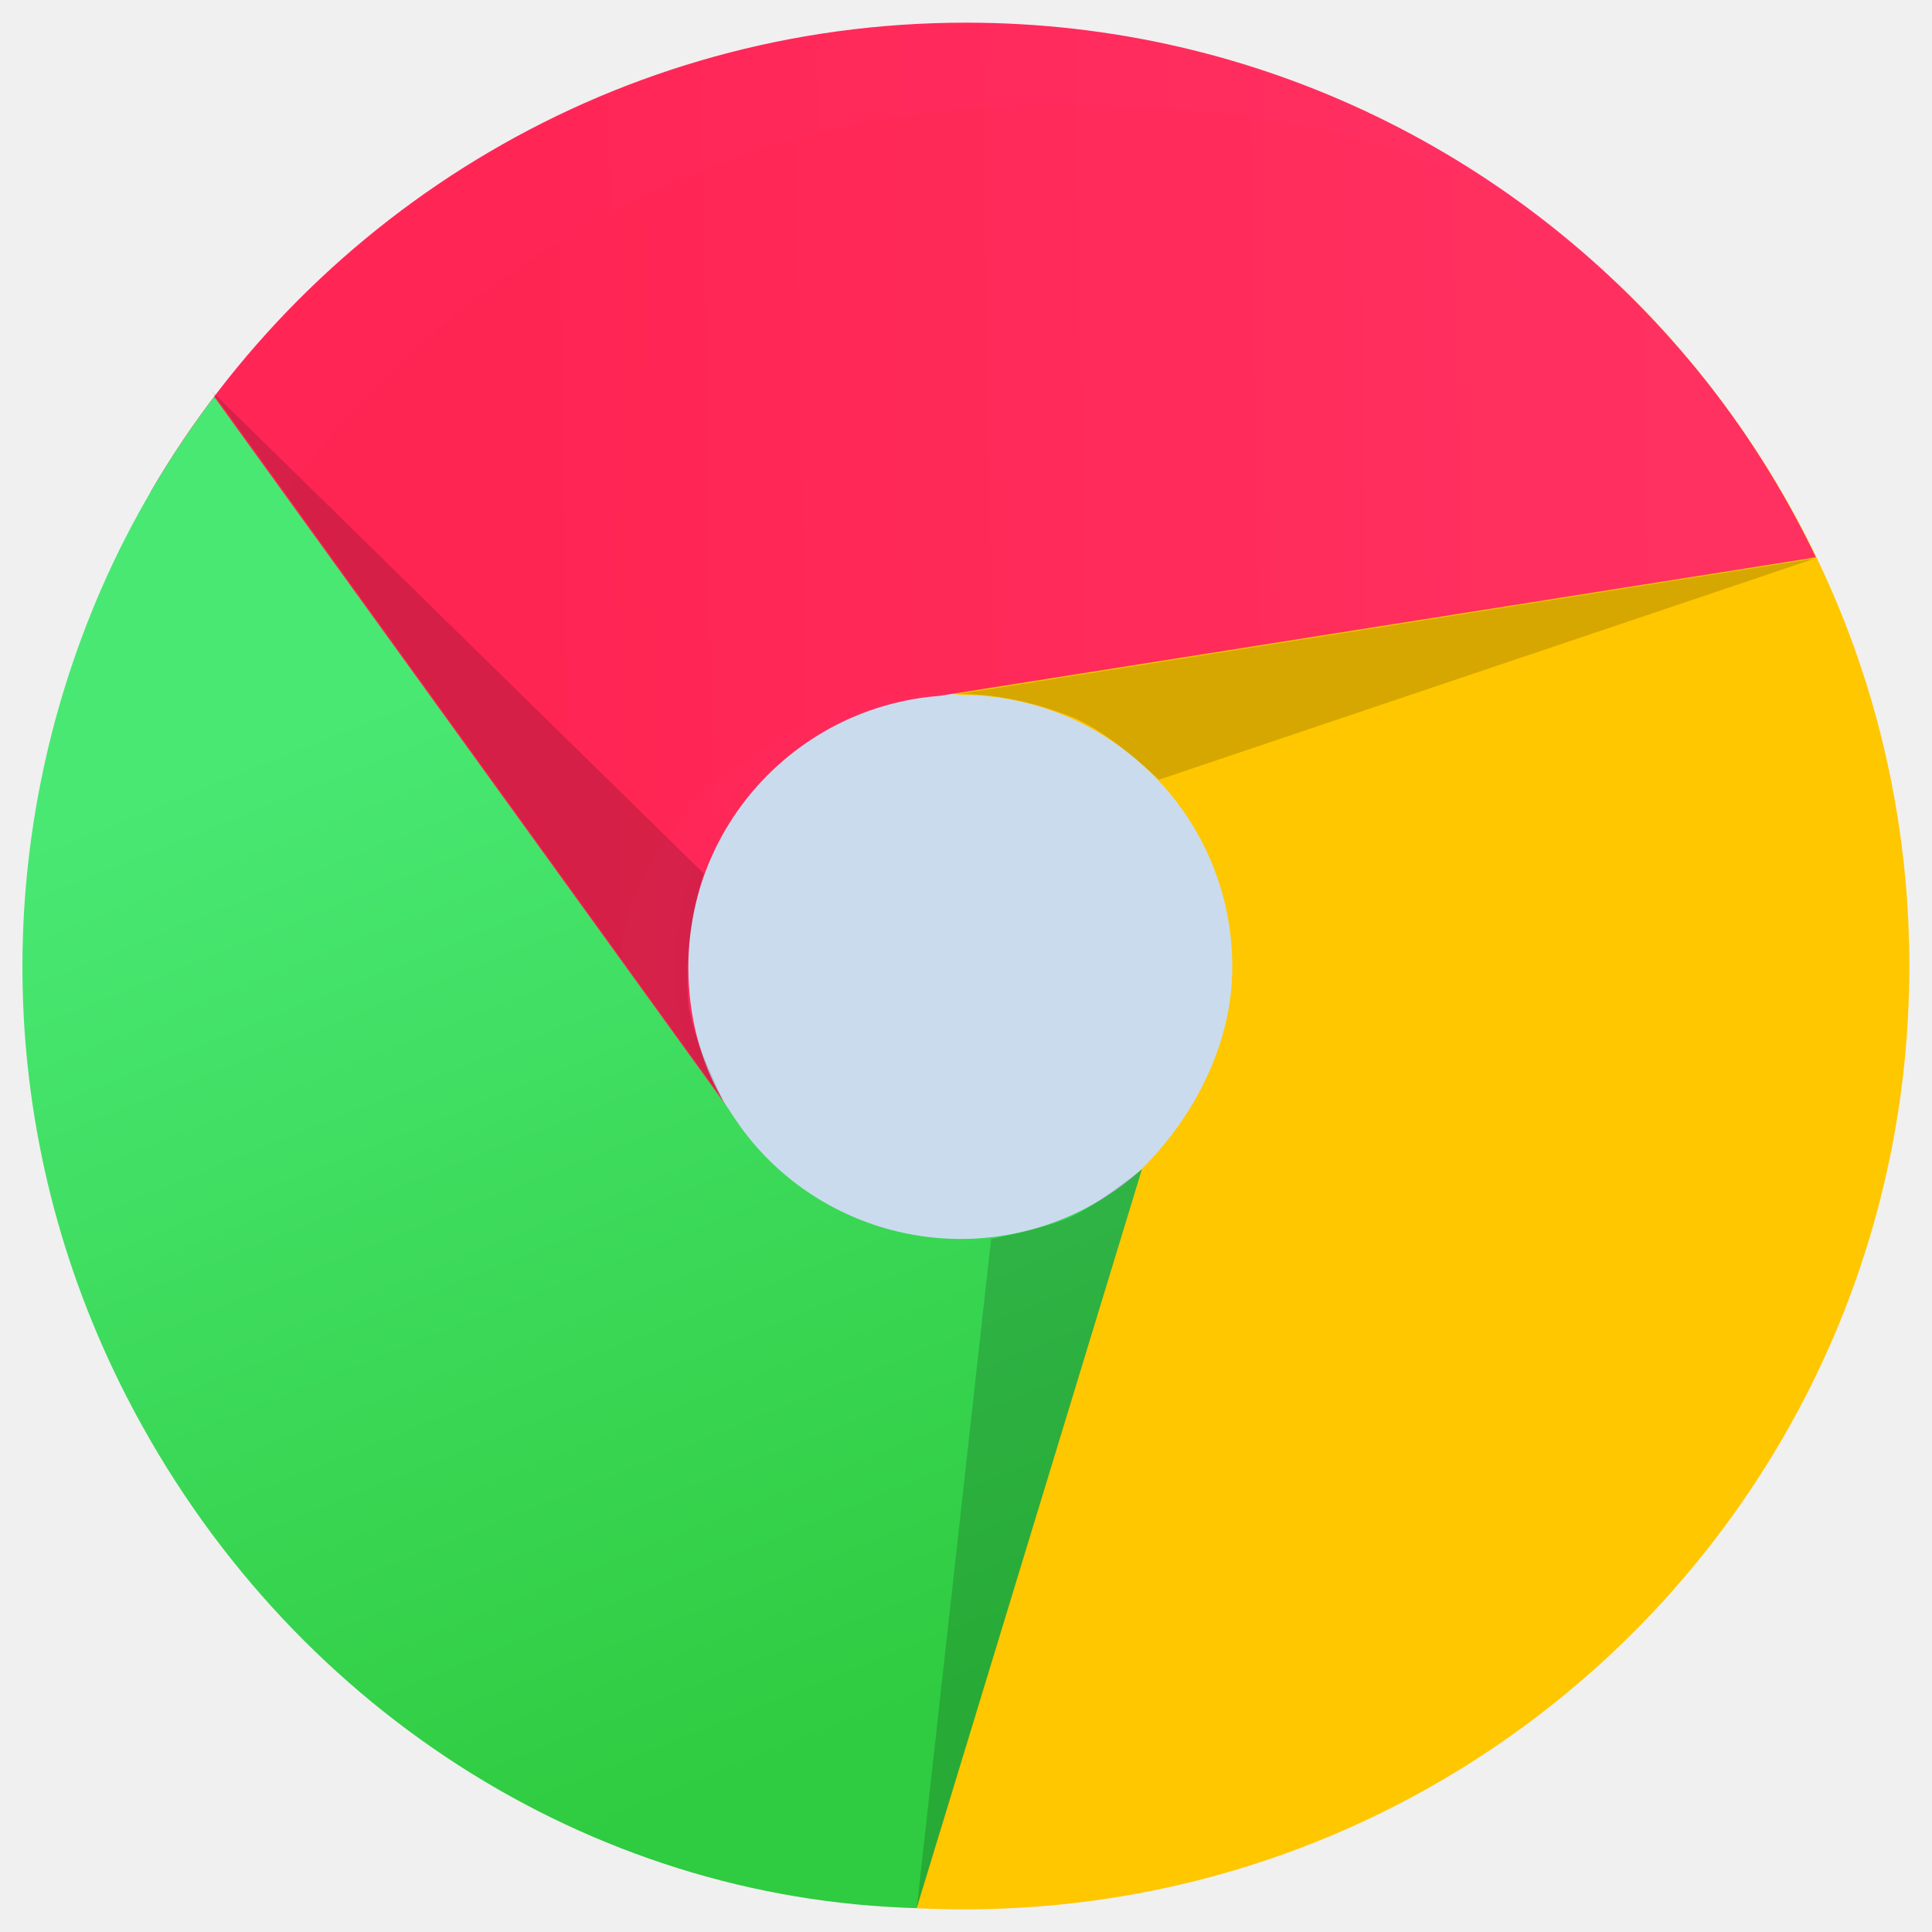
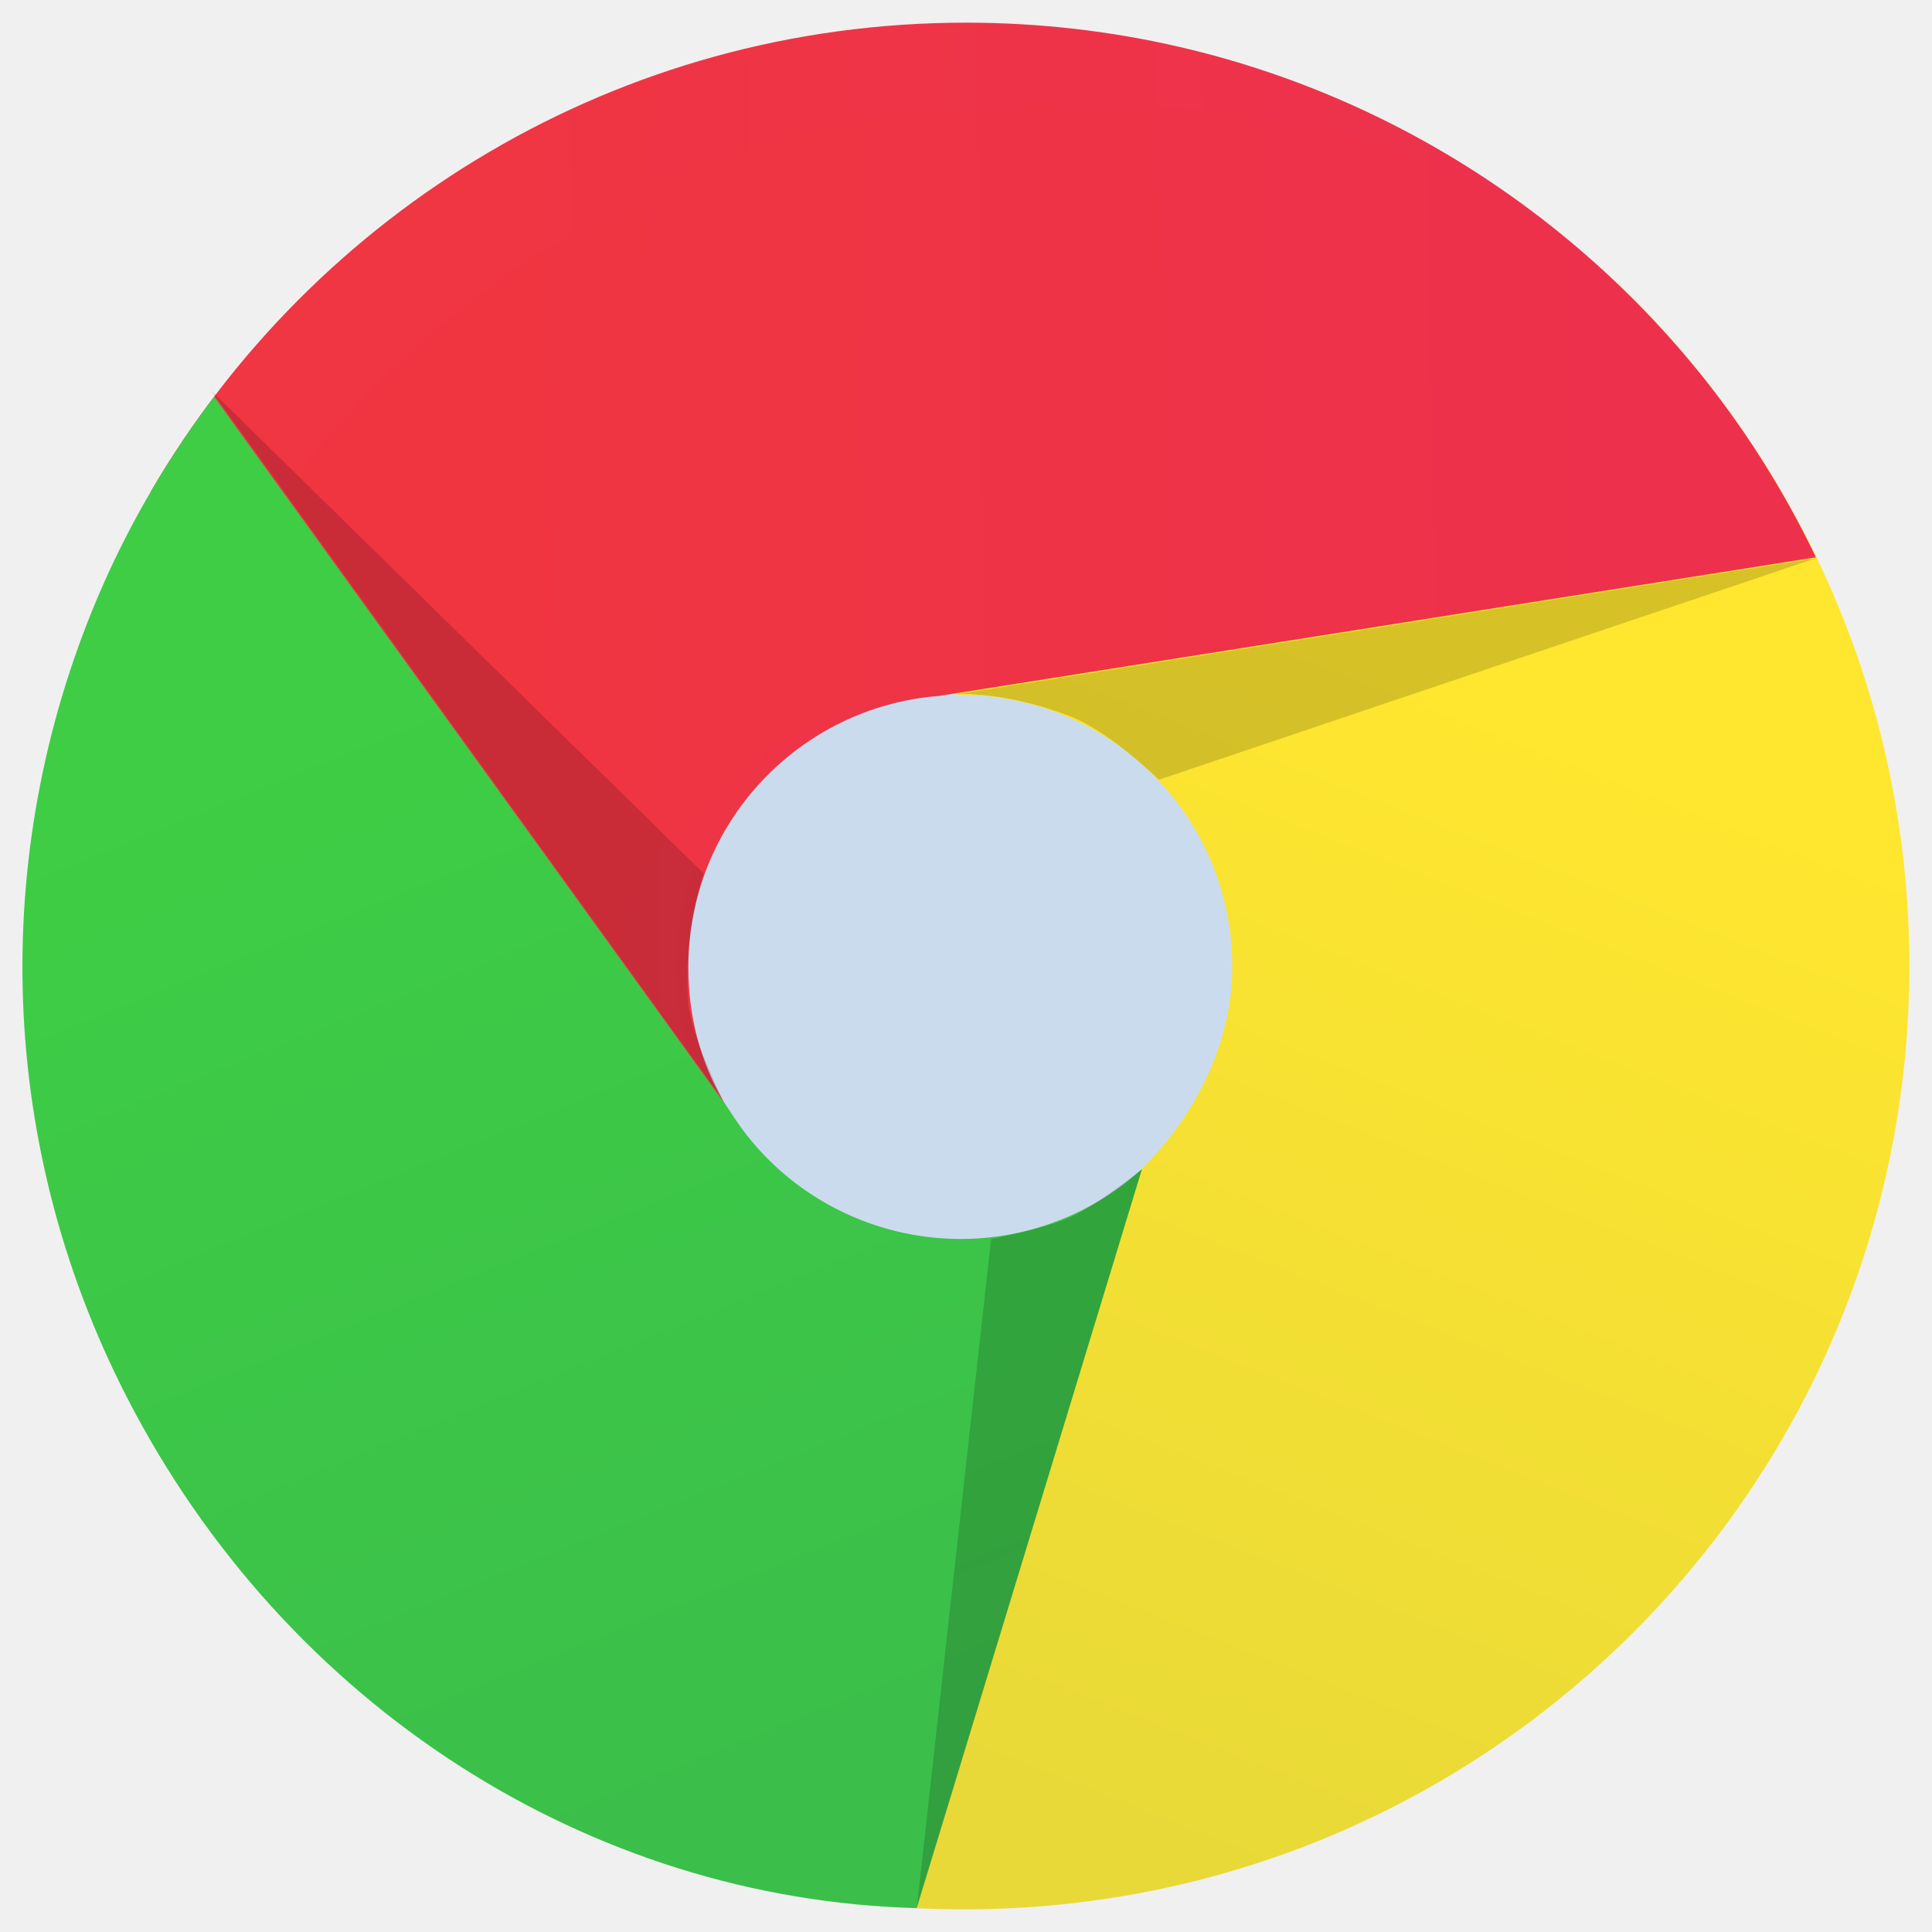
<svg xmlns="http://www.w3.org/2000/svg" xmlns:xlink="http://www.w3.org/1999/xlink" height="48" viewBox="0 0 48 48" width="48" id="svg2" version="1.1" enable-background="new">
  <defs id="defs22">
    <linearGradient gradientTransform="matrix(1.995584,0,0,1.995584,112.106,112.106)" xlink:href="#linearGradient4310" id="linearGradient4316" x1="8" y1="18.105" x2="18.462" y2="44" gradientUnits="userSpaceOnUse" />
    <linearGradient id="linearGradient4310">
-       <stop style="stop-color:#49e873;stop-opacity:1" offset="0" id="stop4312" />
-       <stop style="stop-color:#2fcb40;stop-opacity:1" offset="1" id="stop4314" />
+       <stop style="stop-color:#3ecd45;stop-opacity:1;" offset="0" id="stop4312" />
+       <stop style="stop-color:#3bbf4a;stop-opacity:1;" offset="1" id="stop4314" />
    </linearGradient>
    <linearGradient gradientTransform="matrix(1.995584,0,0,1.995584,112.106,112.106)" xlink:href="#linearGradient4326" id="linearGradient4332" x1="40.653" y1="13.068" x2="13.503" y2="13.503" gradientUnits="userSpaceOnUse" />
    <linearGradient id="linearGradient4326">
-       <stop style="stop-color:#ff2f61;stop-opacity:0.99" offset="0" id="stop4328" />
-       <stop style="stop-color:#ff2354;stop-opacity:0.99" offset="1" id="stop4330" />
+       <stop style="stop-color:#ec2e4c;stop-opacity:0.99;" offset="0" id="stop4328" />
+       <stop style="stop-color:#ef3341;stop-opacity:0.99;" offset="1" id="stop4330" />
    </linearGradient>
    <linearGradient gradientTransform="matrix(1.995584,0,0,1.995584,112.106,112.106)" xlink:href="#linearGradient4318" id="linearGradient4324" x1="26.859" y1="45.197" x2="37.561" y2="17.939" gradientUnits="userSpaceOnUse" />
    <linearGradient id="linearGradient4318">
-       <stop style="stop-color:#ffc700;stop-opacity:1" offset="0" id="stop4320" />
-       <stop style="stop-color:#ffc700;stop-opacity:1" offset="1" id="stop4322" />
+       <stop style="stop-color:#e8d938;stop-opacity:1;" offset="0" id="stop4320" />
+       <stop style="stop-color:#ffe62f;stop-opacity:1;" offset="1" id="stop4322" />
    </linearGradient>
    <filter style="color-interpolation-filters:sRGB" id="filter4210" x="-0.012" width="1.024" y="-0.012" height="1.024" />
    <filter style="color-interpolation-filters:sRGB" id="filter4210-3" x="-0.012" width="1.024" y="-0.012" height="1.024" />
    <linearGradient gradientTransform="matrix(2.632473,0,0,2.632473,208.8207,208.8207)" xlink:href="#linearGradient4318" id="linearGradient4324-6" x1="26.859" y1="45.197" x2="37.561" y2="17.939" gradientUnits="userSpaceOnUse" />
    <linearGradient gradientTransform="matrix(2.632473,0,0,2.632473,208.8207,208.8207)" xlink:href="#linearGradient4326" id="linearGradient4332-3" x1="40.653" y1="13.068" x2="13.503" y2="13.503" gradientUnits="userSpaceOnUse" />
    <linearGradient gradientTransform="matrix(2.632473,0,0,2.632473,208.8207,208.8207)" xlink:href="#linearGradient4310" id="linearGradient4316-2" x1="8" y1="18.105" x2="18.462" y2="44" gradientUnits="userSpaceOnUse" />
    <filter style="color-interpolation-filters:sRGB" id="filter4210-2" x="-0.012" width="1.024" y="-0.012" height="1.024" />
    <linearGradient gradientTransform="matrix(1.316236,0,0,1.316236,48.41034,48.41034)" xlink:href="#linearGradient4318" id="linearGradient4324-61" x1="26.859" y1="45.197" x2="37.561" y2="17.939" gradientUnits="userSpaceOnUse" />
    <linearGradient gradientTransform="matrix(1.316236,0,0,1.316236,48.41034,48.41034)" xlink:href="#linearGradient4326" id="linearGradient4332-9" x1="40.653" y1="13.068" x2="13.503" y2="13.503" gradientUnits="userSpaceOnUse" />
    <linearGradient gradientTransform="matrix(1.316236,0,0,1.316236,48.41034,48.41034)" xlink:href="#linearGradient4310" id="linearGradient4316-23" x1="8" y1="18.105" x2="18.462" y2="44" gradientUnits="userSpaceOnUse" />
    <filter style="color-interpolation-filters:sRGB" id="filter4210-29" x="-0.012" width="1.024" y="-0.012" height="1.024" />
    <linearGradient gradientTransform="matrix(1.019022,0,0,1.019022,-0.4565102,-0.4565072)" xlink:href="#linearGradient4318" id="linearGradient4324-3" x1="26.859" y1="45.197" x2="37.561" y2="17.939" gradientUnits="userSpaceOnUse" />
    <linearGradient gradientTransform="matrix(1.019022,0,0,1.019022,-0.4565102,-0.4565072)" xlink:href="#linearGradient4326" id="linearGradient4332-4" x1="40.653" y1="13.068" x2="13.503" y2="13.503" gradientUnits="userSpaceOnUse" />
    <linearGradient gradientTransform="matrix(1.019022,0,0,1.019022,-0.4565102,-0.4565072)" xlink:href="#linearGradient4310" id="linearGradient4316-4" x1="8" y1="18.105" x2="18.462" y2="44" gradientUnits="userSpaceOnUse" />
    <filter style="color-interpolation-filters:sRGB" id="filter4210-6" x="-0.012" width="1.024" y="-0.012" height="1.024" />
    <linearGradient gradientTransform="matrix(0.6793478,0,0,0.6793478,-32.30434,-32.30434)" xlink:href="#linearGradient4318" id="linearGradient4324-1" x1="26.859" y1="45.197" x2="37.561" y2="17.939" gradientUnits="userSpaceOnUse" />
    <linearGradient gradientTransform="matrix(0.6793478,0,0,0.6793478,-32.30434,-32.30434)" xlink:href="#linearGradient4326" id="linearGradient4332-47" x1="40.653" y1="13.068" x2="13.503" y2="13.503" gradientUnits="userSpaceOnUse" />
    <linearGradient gradientTransform="matrix(0.6793478,0,0,0.6793478,-32.30434,-32.30434)" xlink:href="#linearGradient4310" id="linearGradient4316-6" x1="8" y1="18.105" x2="18.462" y2="44" gradientUnits="userSpaceOnUse" />
  </defs>
  <g id="layer1" style="display:inline">
    <g id="layer5" style="display:none">
      <rect y="-72" x="-72" height="16" width="16" id="frame_16" style="color:#000000;clip-rule:nonzero;display:block;overflow:visible;visibility:visible;opacity:1;isolation:auto;mix-blend-mode:normal;color-interpolation:sRGB;color-interpolation-filters:linearRGB;solid-color:#000000;solid-opacity:1;vector-effect:none;fill:#000000;fill-opacity:1;fill-rule:nonzero;stroke:#ff24f7;stroke-width:0;stroke-linecap:square;stroke-linejoin:miter;stroke-miterlimit:4;stroke-dasharray:none;stroke-dashoffset:0;stroke-opacity:0.995;marker:none;marker-start:none;marker-mid:none;marker-end:none;paint-order:normal;color-rendering:auto;image-rendering:auto;shape-rendering:auto;text-rendering:auto;enable-background:accumulate" />
      <text id="txt_16" y="-61.088" x="-69.279" style="font-size:8px;line-height:1000%;font-family:sans-serif;letter-spacing:0px;word-spacing:0px;display:inline;opacity:1;fill:#ffffff;fill-opacity:1;stroke:none;stroke-width:0.072px;stroke-linecap:butt;stroke-linejoin:miter;stroke-opacity:1" xml:space="preserve">
        <tspan style="font-size:8px;fill:#ffffff;fill-opacity:1;stroke:none;stroke-width:0.072px" y="-61.088" x="-69.279" id="tspan4768-6">16</tspan>
      </text>
    </g>
    <g id="layer6" style="display:inline">
      <path style="display:inline;fill:#ffc700;fill-opacity:1;fill-rule:evenodd;stroke:none;stroke-width:0.348" d="m -56.791,-67.463 -7.313,1.172 c 0.025,0.005 0.055,0.002 0.078,0.008 1.265,0 2.291,1.026 2.291,2.291 0,0.659 -0.3,1.267 -0.762,1.703 l -1.92,6.268 c 0.139,0.007 0.274,0.021 0.416,0.021 4.418,0 8,-3.582 8,-8 0,-1.242 -0.286,-2.414 -0.791,-3.463 z m -9.107,11.215 c 0.128,0.033 0.254,0.069 0.385,0.096 -0.13,-0.025 -0.256,-0.064 -0.385,-0.096 z m 0.643,0.137 c 0.228,0.038 0.46,0.067 0.697,0.084 -0.234,-0.017 -0.466,-0.047 -0.697,-0.084 z" id="Oval-1-8-3-7-2-7" />
      <path style="display:inline;fill:#ff2957;fill-opacity:1;fill-rule:evenodd;stroke:none;stroke-width:0.348" d="m -64,-72 c -2.604,0 -4.913,1.248 -6.373,3.176 l 4.398,6.033 c 0.013,0.021 0.031,0.038 0.045,0.059 -0.362,-0.532 -0.387,-1.068 -0.387,-1.26 0,-1.205 0.93,-2.192 2.111,-2.283 l 7.443,-1.191 c -0.276,-0.573 -0.615,-1.14 -1.014,-1.627 -1.467,-1.792 -3.728,-2.906 -6.225,-2.906 z m -6.904,3.967 c -0.002,0.004 -0.005,0.008 -0.008,0.012 l 0.002,0.002 c 0.003,-0.004 0.003,-0.009 0.006,-0.014 z" id="path4294-36-0-4-6-2" />
      <path style="color:#000000;clip-rule:nonzero;display:inline;overflow:visible;visibility:visible;opacity:1;isolation:auto;mix-blend-mode:normal;color-interpolation:sRGB;color-interpolation-filters:linearRGB;solid-color:#000000;solid-opacity:1;fill:#39d654;fill-opacity:1;fill-rule:evenodd;stroke:none;stroke-width:0.348;stroke-linecap:butt;stroke-linejoin:miter;stroke-miterlimit:4;stroke-dasharray:none;stroke-dashoffset:0;stroke-opacity:1;color-rendering:auto;image-rendering:auto;shape-rendering:auto;text-rendering:auto;enable-background:accumulate" d="m -70.375,-68.828 c -0.193,0.255 -0.369,0.521 -0.529,0.795 -0.003,0.004 -0.003,0.009 -0.006,0.014 -0.156,0.267 -0.299,0.541 -0.422,0.824 -0.924,2.124 -0.924,4.63 0.217,6.852 1.348,2.626 3.948,4.185 6.697,4.332 l 1.922,-6.277 c -0.144,0.129 -0.305,0.244 -0.484,0.336 -1.049,0.539 -2.314,0.182 -2.949,-0.779 -0.014,-0.021 -0.032,-0.037 -0.045,-0.059 l -4.398,-6.033 z" id="path4308-1-6-3-4-7" />
    </g>
  </g>
  <g id="layer2" style="display:inline">
    <g id="layer7" style="display:none">
      <rect style="color:#000000;clip-rule:nonzero;display:block;overflow:visible;visibility:visible;opacity:1;isolation:auto;mix-blend-mode:normal;color-interpolation:sRGB;color-interpolation-filters:linearRGB;solid-color:#000000;solid-opacity:1;vector-effect:none;fill:#000000;fill-opacity:0.995;fill-rule:nonzero;stroke:#ff24f7;stroke-width:0;stroke-linecap:square;stroke-linejoin:miter;stroke-miterlimit:4;stroke-dasharray:none;stroke-dashoffset:0;stroke-opacity:0.995;marker:none;marker-start:none;marker-mid:none;marker-end:none;paint-order:normal;color-rendering:auto;image-rendering:auto;shape-rendering:auto;text-rendering:auto;enable-background:accumulate" id="frame_24" width="24" height="24" x="-56" y="-56" />
      <text id="txt_24" y="-40.042" x="-50.88" style="font-size:10.667px;line-height:1000%;font-family:sans-serif;letter-spacing:0px;word-spacing:0px;display:inline;opacity:1;fill:#ffffff;fill-opacity:1;stroke:none;stroke-width:0.112px;stroke-linecap:butt;stroke-linejoin:miter;stroke-opacity:1" xml:space="preserve">
        <tspan id="tspan4835-2-5" style="font-size:10.667px;fill:#ffffff;fill-opacity:1;stroke:none;stroke-width:0.112px" y="-40.042" x="-50.88">24</tspan>
      </text>
    </g>
    <g id="layer8" style="display:inline">
      <path style="display:inline;fill:#ffc700;fill-opacity:1;fill-rule:evenodd;stroke:none;stroke-width:0.522" d="m -42.974,-54.965 c -6.638,0 -12.019,5.374 -12.019,12.003 0,5.989 4.371,10.971 10.974,10.959 C -37.381,-32.014 -32,-37.376 -32,-44.006 c 0,-2.883 -1.018,-5.528 -2.714,-7.598 -2.204,-2.689 -4.509,-3.362 -8.26,-3.362 z m -1.117,7.51 c 1.914,0 3.465,1.549 3.465,3.461 0,1.911 -1.849,3.731 -3.763,3.731 -1.914,0 -4.034,-1.82 -4.034,-3.731 0,-1.911 2.499,-3.704 4.331,-3.461 z" id="Oval-1-5-9" />
      <path style="display:inline;fill:#ff2957;fill-opacity:1;fill-rule:evenodd;stroke:none;stroke-width:0.522" d="m -43.978,-56 c -4.434,0 -8.305,2.4 -10.388,5.969 l 7.51,8.075 c -0.636,-0.843 -0.659,-1.725 -0.659,-2.03 0,-1.82 1.408,-3.309 3.194,-3.447 l 11.172,-1.764 c -0.415,-0.86 -0.925,-1.666 -1.524,-2.397 C -36.877,-54.284 -40.227,-56 -43.978,-56 Z" id="path4294-2-2" />
      <path id="path4308-5-0" d="m -54.67,-38.512 c 2.026,3.939 5.899,6.392 10.062,6.502 l 2.871,-9.403 c -0.217,0.195 -0.459,0.368 -0.731,0.507 -1.621,0.831 -3.59,0.261 -4.53,-1.263 l -6.56,-9.07 c -0.577,0.762 -1.062,1.583 -1.439,2.449 -1.388,3.187 -1.387,6.947 0.327,10.279 z" style="display:inline;fill:#39d654;fill-opacity:1;fill-rule:evenodd;stroke:none;stroke-width:0.522" />
      <path style="display:inline;fill:#000000;fill-opacity:0.297;fill-rule:evenodd;stroke:none;stroke-width:0.522px;stroke-linecap:butt;stroke-linejoin:miter;stroke-opacity:1" d="m -53.597,-51.319 6.277,6.146 c 0,0 -0.27,0.795 -0.196,1.647 0.038,0.439 0.447,1.244 0.447,1.244 z" id="path4340-4-6" />
      <path id="path4342-7-8" d="m -33.151,-49.185 -8.37,2.818 c 0,0 -0.612,-0.603 -1.123,-0.804 -0.835,-0.327 -1.448,-0.285 -1.448,-0.285 z" style="display:inline;fill:#000000;fill-opacity:0.297;fill-rule:evenodd;stroke:none;stroke-width:0.522px;stroke-linecap:butt;stroke-linejoin:miter;stroke-opacity:1" />
      <path style="display:inline;fill:#000000;fill-opacity:0.297;fill-rule:evenodd;stroke:none;stroke-width:0.522px;stroke-linecap:butt;stroke-linejoin:miter;stroke-opacity:1" d="m -44.606,-32 0.948,-8.524 c 0,0 0.7,-0.134 1.021,-0.281 0.329,-0.151 0.902,-0.607 0.902,-0.607 z" id="path4344-4-9" />
    </g>
  </g>
  <g style="display:inline" id="g7816">
    <g style="display:none" id="g7802">
      <rect style="color:#000000;clip-rule:nonzero;display:block;overflow:visible;visibility:visible;opacity:1;isolation:auto;mix-blend-mode:normal;color-interpolation:sRGB;color-interpolation-filters:linearRGB;solid-color:#000000;solid-opacity:1;vector-effect:none;fill:#000000;fill-opacity:1;fill-rule:nonzero;stroke:#ff24f7;stroke-width:0;stroke-linecap:square;stroke-linejoin:miter;stroke-miterlimit:4;stroke-dasharray:none;stroke-dashoffset:0;stroke-opacity:0.995;marker:none;marker-start:none;marker-mid:none;marker-end:none;paint-order:normal;color-rendering:auto;image-rendering:auto;shape-rendering:auto;text-rendering:auto;enable-background:accumulate" id="rect7792" width="32" height="32" x="-32" y="-32" />
      <text id="text7796" y="-11.47" x="-23.799" style="font-size:12.444px;line-height:1000%;font-family:sans-serif;letter-spacing:0px;word-spacing:0px;display:inline;opacity:1;fill:#ffffff;fill-opacity:1;stroke:none;stroke-width:0.074px;stroke-linecap:butt;stroke-linejoin:miter;stroke-opacity:1" xml:space="preserve">
        <tspan id="tspan7794" style="font-size:12.444px;fill:#ffffff;fill-opacity:1;stroke:none;stroke-width:0.074px" y="-11.47" x="-23.799">32</tspan>
      </text>
    </g>
    <g style="display:inline" id="g7814">
      <path style="color:#000000;clip-rule:nonzero;display:inline;overflow:visible;visibility:visible;opacity:1;isolation:auto;mix-blend-mode:normal;color-interpolation:sRGB;color-interpolation-filters:linearRGB;solid-color:#000000;solid-opacity:1;fill:#000000;fill-opacity:0.235;fill-rule:nonzero;stroke:none;stroke-width:1;stroke-linecap:square;stroke-linejoin:miter;stroke-miterlimit:4;stroke-dasharray:none;stroke-dashoffset:0;stroke-opacity:1;marker:none;marker-start:none;marker-mid:none;marker-end:none;paint-order:normal;filter:url(#filter4210-6);color-rendering:auto;image-rendering:auto;shape-rendering:auto;text-rendering:auto;enable-background:accumulate" d="m 159.552,136.448 c -12.703,0 -23,10.297 -23,23 0,12.703 10.297,23 23,23 12.703,0 23,-10.297 23,-23 0,-12.703 -10.297,-23 -23,-23 z m -0.138,16.597 c 3.548,0 6.424,2.876 6.424,6.424 0,3.548 -2.876,6.424 -6.424,6.424 -3.548,0 -6.424,-2.876 -6.424,-6.424 0,-3.548 2.876,-6.424 6.424,-6.424 z" id="path4208-7" transform="matrix(0.6793478,0,0,0.6793478,-124.3913,-124.3207)" />
      <path style="display:inline;fill:#4690eb;fill-opacity:0.215;fill-rule:evenodd;stroke:none;stroke-width:1.347;stroke-miterlimit:4;stroke-dasharray:none;stroke-opacity:1" id="path4207-4" d="m -16.094,-11.265 c 2.607,0 4.72,-2.113 4.72,-4.72 0,-2.607 -2.113,-4.721 -4.72,-4.721 -2.607,0 -4.72,2.113 -4.72,4.721 0,2.607 2.113,4.72 4.72,4.72 z" />
      <path style="display:inline;fill:url(#linearGradient4324-1);fill-opacity:1;fill-rule:evenodd;stroke:none;stroke-width:0.679" d="m -14.641,-30.266 c -8.629,0 -15.625,6.996 -15.625,15.625 0,7.796 5.682,14.281 14.266,14.266 C -7.371,-0.39 -0.375,-7.371 -0.375,-16 c 0,-3.753 -1.323,-7.197 -3.528,-9.89 -2.865,-3.501 -5.862,-4.376 -10.738,-4.376 z m -1.453,9.776 c 2.488,0 4.505,2.017 4.505,4.505 0,2.488 -2.404,4.857 -4.892,4.857 -2.488,0 -5.244,-2.369 -5.244,-4.857 0,-2.488 3.249,-4.821 5.631,-4.505 z" id="Oval-1-5" />
      <path style="display:inline;fill:url(#linearGradient4332-47);fill-opacity:1;fill-rule:evenodd;stroke:none;stroke-width:0.679" d="m -16,-31.625 c -5.765,0 -10.797,3.125 -13.505,7.77 l 9.763,10.512 c -0.827,-1.097 -0.857,-2.246 -0.857,-2.643 0,-2.369 1.83,-4.307 4.153,-4.487 l 14.524,-2.297 c -0.539,-1.12 -1.202,-2.169 -1.981,-3.121 -2.865,-3.501 -7.22,-5.735 -12.097,-5.735 z" id="path4294-2" />
      <path id="path4308-5" d="m -29.9,-8.86 c 2.633,5.128 7.669,8.321 13.081,8.464 l 3.733,-12.241 c -0.282,0.253 -0.597,0.479 -0.951,0.66 -2.107,1.082 -4.667,0.34 -5.889,-1.644 l -8.528,-11.807 c -0.749,0.991 -1.38,2.06 -1.871,3.188 -1.805,4.148 -1.803,9.043 0.425,13.381 z" style="display:inline;fill:url(#linearGradient4316-6);fill-opacity:1;fill-rule:evenodd;stroke:none;stroke-width:0.679" />
      <path style="display:inline;fill:#000000;fill-opacity:0.297;fill-rule:evenodd;stroke:none;stroke-width:0.679px;stroke-linecap:butt;stroke-linejoin:miter;stroke-opacity:1" d="m -28.504,-25.532 8.16,8 c 0,0 -0.351,1.035 -0.255,2.145 0.05,0.571 0.581,1.619 0.581,1.619 z" id="path4340-4" />
      <path id="path4342-7" d="m -1.925,-22.754 -10.881,3.669 c 0,0 -0.795,-0.785 -1.46,-1.046 -1.085,-0.426 -1.882,-0.37 -1.882,-0.37 z" style="display:inline;fill:#000000;fill-opacity:0.297;fill-rule:evenodd;stroke:none;stroke-width:0.679px;stroke-linecap:butt;stroke-linejoin:miter;stroke-opacity:1" />
      <path style="display:inline;fill:#000000;fill-opacity:0.297;fill-rule:evenodd;stroke:none;stroke-width:0.679px;stroke-linecap:butt;stroke-linejoin:miter;stroke-opacity:1" d="m -16.817,-0.383 1.233,-11.096 c 0,0 0.91,-0.175 1.327,-0.366 0.428,-0.197 1.173,-0.79 1.173,-0.79 z" id="path4344-4" />
    </g>
  </g>
  <g id="layer3" style="display:inline">
    <g id="layer9" style="display:none">
      <rect y="4.5367432e-07" x="-6.8969723e-07" height="48" width="48" id="frame_48" style="color:#000000;clip-rule:nonzero;display:block;overflow:visible;visibility:visible;opacity:1;isolation:auto;mix-blend-mode:normal;color-interpolation:sRGB;color-interpolation-filters:linearRGB;solid-color:#000000;solid-opacity:1;vector-effect:none;fill:#000000;fill-opacity:1;fill-rule:nonzero;stroke:#ff24f7;stroke-width:0;stroke-linecap:square;stroke-linejoin:miter;stroke-miterlimit:4;stroke-dasharray:none;stroke-dashoffset:0;stroke-opacity:0.995;marker:none;marker-start:none;marker-mid:none;marker-end:none;paint-order:normal;color-rendering:auto;image-rendering:auto;shape-rendering:auto;text-rendering:auto;enable-background:accumulate" />
      <text xml:space="preserve" style="font-size:18.667px;line-height:1000%;font-family:sans-serif;letter-spacing:0px;word-spacing:0px;display:inline;opacity:1;fill:#ffffff;fill-opacity:1;stroke:none;stroke-width:0.112px;stroke-linecap:butt;stroke-linejoin:miter;stroke-opacity:1" x="12.301" y="30.795" id="txt_48">
        <tspan x="12.301" y="30.795" style="font-size:18.667px;fill:#ffffff;fill-opacity:1;stroke:none;stroke-width:0.112px" id="tspan5049-1">48</tspan>
      </text>
      <text xml:space="preserve" style="font-size:2.667px;line-height:1000%;font-family:sans-serif;letter-spacing:0px;word-spacing:0px;display:inline;opacity:1;fill:#ffffff;fill-opacity:0.448;stroke:none;stroke-width:0.059px;stroke-linecap:butt;stroke-linejoin:miter;stroke-opacity:1" x="25.824" y="45.962" id="txt_scalable_32-64">
        <tspan x="25.824" y="45.962" style="font-size:2.667px;fill:#ffffff;fill-opacity:0.448;stroke:none;stroke-width:0.059px" id="tspan5049-1-6">Scalable:32-64</tspan>
      </text>
    </g>
    <g id="layer10" style="display:inline">
      <path style="color:#000000;clip-rule:nonzero;display:inline;overflow:visible;visibility:visible;opacity:1;isolation:auto;mix-blend-mode:normal;color-interpolation:sRGB;color-interpolation-filters:linearRGB;solid-color:#000000;solid-opacity:1;fill:#000000;fill-opacity:0.235;fill-rule:nonzero;stroke:none;stroke-width:1;stroke-linecap:square;stroke-linejoin:miter;stroke-miterlimit:4;stroke-dasharray:none;stroke-dashoffset:0;stroke-opacity:1;marker:none;marker-start:none;marker-mid:none;marker-end:none;paint-order:normal;filter:url(#filter4210-29);color-rendering:auto;image-rendering:auto;shape-rendering:auto;text-rendering:auto;enable-background:accumulate" d="m 159.552,136.448 c -12.703,0 -23,10.297 -23,23 0,12.703 10.297,23 23,23 12.703,0 23,-10.297 23,-23 0,-12.703 -10.297,-23 -23,-23 z m -0.138,16.597 c 3.548,0 6.424,2.876 6.424,6.424 0,3.548 -2.876,6.424 -6.424,6.424 -3.548,0 -6.424,-2.876 -6.424,-6.424 0,-3.548 2.876,-6.424 6.424,-6.424 z" id="path4208-3" transform="matrix(1.019022,0,0,1.019022,-138.587,-138.481)" />
      <path style="display:inline;fill:#4690eb;fill-opacity:0.215;fill-rule:evenodd;stroke:none;stroke-width:2.021;stroke-miterlimit:4;stroke-dasharray:none;stroke-opacity:1" id="path4207-6" d="m 23.859,31.102 c 3.911,0 7.081,-3.17 7.081,-7.081 0,-3.911 -3.17,-7.081 -7.081,-7.081 -3.911,0 -7.081,3.17 -7.081,7.081 0,3.911 3.17,7.081 7.081,7.081 z" />
      <path style="display:inline;fill:url(#linearGradient4324-3);fill-opacity:1;fill-rule:evenodd;stroke:none;stroke-width:1.019" d="m 26.038,2.601 c -12.944,0 -23.437,10.493 -23.437,23.437 0,11.695 8.523,21.422 21.399,21.399 12.944,-0.023 23.437,-10.493 23.437,-23.437 0,-5.629 -1.985,-10.795 -5.292,-14.836 C 37.847,3.914 33.353,2.601 26.038,2.601 Z M 23.859,17.264 c 3.732,0 6.757,3.025 6.757,6.757 0,3.732 -3.606,7.285 -7.338,7.285 -3.732,0 -7.866,-3.553 -7.866,-7.285 0,-3.732 4.873,-7.232 8.446,-6.757 z" id="Oval-1-1" />
      <path style="display:inline;fill:url(#linearGradient4332-4);fill-opacity:1;fill-rule:evenodd;stroke:none;stroke-width:1.019" d="m 24,0.563 c -8.647,0 -16.195,4.687 -20.257,11.655 L 18.387,27.985 c -1.24,-1.646 -1.285,-3.368 -1.285,-3.964 0,-3.554 2.745,-6.461 6.229,-6.731 L 45.117,13.846 C 44.308,12.166 43.314,10.592 42.145,9.164 37.847,3.914 31.315,0.563 24,0.563 Z" id="path4294-0" />
      <path id="path4308-6" d="M 3.15,34.71 C 7.101,42.402 14.654,47.191 22.772,47.406 l 5.599,-18.361 c -0.423,0.38 -0.896,0.718 -1.426,0.99 -3.161,1.623 -7.001,0.51 -8.833,-2.467 L 5.32,9.857 C 4.196,11.344 3.249,12.947 2.513,14.639 -0.194,20.861 -0.191,28.203 3.15,34.71 Z" style="display:inline;fill:url(#linearGradient4316-4);fill-opacity:1;fill-rule:evenodd;stroke:none;stroke-width:1.019" />
      <path style="display:inline;fill:#000000;fill-opacity:0.162;fill-rule:evenodd;stroke:none;stroke-width:1.019px;stroke-linecap:butt;stroke-linejoin:miter;stroke-opacity:1" d="M 5.244,9.702 17.484,21.702 c 0,0 -0.527,1.553 -0.382,3.217 0.075,0.857 0.871,2.428 0.871,2.428 z" id="path4340-3" />
      <path id="path4342-2" d="M 45.113,13.869 28.791,19.372 c 0,0 -1.193,-1.178 -2.189,-1.569 -1.628,-0.639 -2.823,-0.556 -2.823,-0.556 z" style="display:inline;fill:#000000;fill-opacity:0.162;fill-rule:evenodd;stroke:none;stroke-width:1.019px;stroke-linecap:butt;stroke-linejoin:miter;stroke-opacity:1" />
      <path style="display:inline;fill:#000000;fill-opacity:0.162;fill-rule:evenodd;stroke:none;stroke-width:1.019px;stroke-linecap:butt;stroke-linejoin:miter;stroke-opacity:1" d="m 22.775,47.425 1.849,-16.643 c 0,0 1.365,-0.262 1.99,-0.549 0.642,-0.295 1.759,-1.185 1.759,-1.185 z" id="path4344-0" />
    </g>
  </g>
  <g id="g7907" style="display:inline">
    <g id="g7843" style="display:none">
      <rect y="48" x="48" height="64" width="64" id="rect7837" style="color:#000000;clip-rule:nonzero;display:inline;overflow:visible;visibility:visible;opacity:1;isolation:auto;mix-blend-mode:normal;color-interpolation:sRGB;color-interpolation-filters:linearRGB;solid-color:#000000;solid-opacity:1;vector-effect:none;fill:#000000;fill-opacity:1;fill-rule:nonzero;stroke:#ff24f7;stroke-width:0;stroke-linecap:square;stroke-linejoin:miter;stroke-miterlimit:4;stroke-dasharray:none;stroke-dashoffset:0;stroke-opacity:0.995;marker:none;marker-start:none;marker-mid:none;marker-end:none;paint-order:normal;color-rendering:auto;image-rendering:auto;shape-rendering:auto;text-rendering:auto;enable-background:accumulate" />
      <text xml:space="preserve" style="font-size:16px;line-height:0%;font-family:sans-serif;letter-spacing:0px;word-spacing:0px;display:inline;opacity:1;fill:#ffffff;fill-opacity:1;stroke:none;stroke-width:0.033px;stroke-linecap:butt;stroke-linejoin:miter;stroke-opacity:1" x="69.816" y="85.824" id="text7841">
        <tspan x="69.816" y="85.824" style="font-size:16px;line-height:0%;fill:#ffffff;fill-opacity:1;stroke:none;stroke-width:0.033px" id="tspan7839">64</tspan>
      </text>
    </g>
    <g id="g7905" style="display:inline">
      <path style="color:#000000;clip-rule:nonzero;display:inline;overflow:visible;visibility:visible;opacity:1;isolation:auto;mix-blend-mode:normal;color-interpolation:sRGB;color-interpolation-filters:linearRGB;solid-color:#000000;solid-opacity:1;fill:#000000;fill-opacity:0.235;fill-rule:nonzero;stroke:none;stroke-width:1;stroke-linecap:square;stroke-linejoin:miter;stroke-miterlimit:4;stroke-dasharray:none;stroke-dashoffset:0;stroke-opacity:1;marker:none;marker-start:none;marker-mid:none;marker-end:none;paint-order:normal;filter:url(#filter4210-2);color-rendering:auto;image-rendering:auto;shape-rendering:auto;text-rendering:auto;enable-background:accumulate" d="m 159.552,136.448 c -12.703,0 -23,10.297 -23,23 0,12.703 10.297,23 23,23 12.703,0 23,-10.297 23,-23 0,-12.703 -10.297,-23 -23,-23 z m -0.138,16.597 c 3.548,0 6.424,2.876 6.424,6.424 0,3.548 -2.876,6.424 -6.424,6.424 -3.548,0 -6.424,-2.876 -6.424,-6.424 0,-3.548 2.876,-6.424 6.424,-6.424 z" id="path4208-9" transform="matrix(1.316236,0,0,1.316236,-130.0082,-129.8713)" />
      <path style="display:inline;fill:#4690eb;fill-opacity:0.215;fill-rule:evenodd;stroke:none;stroke-width:2.611;stroke-miterlimit:4;stroke-dasharray:none;stroke-opacity:1" id="path4207-2" d="m 79.818,89.173 c 5.051,0 9.146,-4.095 9.146,-9.146 0,-5.051 -4.095,-9.146 -9.146,-9.146 -5.051,0 -9.146,4.095 -9.146,9.146 0,5.051 4.095,9.146 9.146,9.146 z" />
      <path style="display:inline;fill:url(#linearGradient4324-61);fill-opacity:1;fill-rule:evenodd;stroke:none;stroke-width:1.316" d="m 82.632,52.359 c -16.72,0 -30.273,13.554 -30.273,30.273 0,15.106 11.009,27.67 27.641,27.641 16.72,-0.029 30.273,-13.554 30.273,-30.273 0,-7.271 -2.563,-13.943 -6.836,-19.163 -5.552,-6.782 -11.357,-8.478 -20.805,-8.478 z m -2.815,18.94 c 4.82,0 8.728,3.908 8.728,8.728 0,4.82 -4.658,9.41 -9.478,9.41 -4.82,0 -10.16,-4.589 -10.16,-9.41 0,-4.82 6.294,-9.341 10.91,-8.728 z" id="Oval-1-2" />
      <path style="display:inline;fill:url(#linearGradient4332-9);fill-opacity:1;fill-rule:evenodd;stroke:none;stroke-width:1.316" d="m 80,49.727 c -11.169,0 -20.919,6.054 -26.165,15.054 l 18.915,20.367 c -1.602,-2.126 -1.66,-4.351 -1.66,-5.12 0,-4.59 3.545,-8.345 8.046,-8.694 L 107.276,66.884 C 106.231,64.715 104.947,62.681 103.438,60.837 97.886,54.055 89.449,49.727 80,49.727 Z" id="path4294-8" />
      <path id="path4308-9" d="m 53.069,93.834 c 5.102,9.936 14.859,16.121 25.345,16.398 l 7.232,-23.716 c -0.547,0.491 -1.157,0.927 -1.842,1.279 -4.083,2.097 -9.043,0.658 -11.409,-3.186 L 55.872,61.732 c -1.452,1.921 -2.675,3.991 -3.625,6.176 -3.497,8.037 -3.493,17.52 0.823,25.925 z" style="display:inline;fill:url(#linearGradient4316-23);fill-opacity:1;fill-rule:evenodd;stroke:none;stroke-width:1.316" />
      <path style="display:inline;fill:#000000;fill-opacity:0.162;fill-rule:evenodd;stroke:none;stroke-width:1.316px;stroke-linecap:butt;stroke-linejoin:miter;stroke-opacity:1" d="m 55.773,61.532 15.81,15.5 c 0,0 -0.68,2.006 -0.493,4.155 0.096,1.107 1.125,3.137 1.125,3.137 z" id="path4340-7" />
      <path id="path4342-3" d="m 107.271,66.914 -21.083,7.108 c 0,0 -1.54,-1.521 -2.828,-2.027 -2.103,-0.825 -3.646,-0.718 -3.646,-0.718 z" style="display:inline;fill:#000000;fill-opacity:0.162;fill-rule:evenodd;stroke:none;stroke-width:1.316px;stroke-linecap:butt;stroke-linejoin:miter;stroke-opacity:1" />
      <path style="display:inline;fill:#000000;fill-opacity:0.162;fill-rule:evenodd;stroke:none;stroke-width:1.316px;stroke-linecap:butt;stroke-linejoin:miter;stroke-opacity:1" d="m 78.417,110.257 2.388,-21.498 c 0,0 1.763,-0.338 2.571,-0.71 0.83,-0.382 2.273,-1.531 2.273,-1.531 z" id="path4344-61" />
    </g>
  </g>
  <g style="display:inline" id="g8840">
    <g style="display:none" id="g8776">
      <rect style="color:#000000;clip-rule:nonzero;display:inline;overflow:visible;visibility:visible;opacity:1;isolation:auto;mix-blend-mode:normal;color-interpolation:sRGB;color-interpolation-filters:linearRGB;solid-color:#000000;solid-opacity:1;vector-effect:none;fill:#000000;fill-opacity:1;fill-rule:nonzero;stroke:#ff24f7;stroke-width:0;stroke-linecap:square;stroke-linejoin:miter;stroke-miterlimit:4;stroke-dasharray:none;stroke-dashoffset:0;stroke-opacity:0.995;marker:none;marker-start:none;marker-mid:none;marker-end:none;paint-order:normal;color-rendering:auto;image-rendering:auto;shape-rendering:auto;text-rendering:auto;enable-background:accumulate" id="rect_96" width="96" height="96" x="112" y="112" />
      <text id="text_96" y="168.736" x="144.725" style="font-size:24px;line-height:0%;font-family:sans-serif;letter-spacing:0px;word-spacing:0px;display:inline;opacity:1;fill:#ffffff;fill-opacity:1;stroke:none;stroke-width:0.049px;stroke-linecap:butt;stroke-linejoin:miter;stroke-opacity:1" xml:space="preserve">
        <tspan id="tspan8768" style="font-size:24px;line-height:0%;fill:#ffffff;fill-opacity:1;stroke:none;stroke-width:0.049px" y="168.736" x="144.725">96</tspan>
      </text>
    </g>
    <g style="display:inline" id="g8838">
      <path style="color:#000000;clip-rule:nonzero;display:inline;overflow:visible;visibility:visible;opacity:1;isolation:auto;mix-blend-mode:normal;color-interpolation:sRGB;color-interpolation-filters:linearRGB;solid-color:#000000;solid-opacity:1;fill:#000000;fill-opacity:0.235;fill-rule:nonzero;stroke:none;stroke-width:1;stroke-linecap:square;stroke-linejoin:miter;stroke-miterlimit:4;stroke-dasharray:none;stroke-dashoffset:0;stroke-opacity:1;marker:none;marker-start:none;marker-mid:none;marker-end:none;paint-order:normal;filter:url(#filter4210);color-rendering:auto;image-rendering:auto;shape-rendering:auto;text-rendering:auto;enable-background:accumulate" d="m 159.552,136.448 c -12.703,0 -23,10.297 -23,23 0,12.703 10.297,23 23,23 12.703,0 23,-10.297 23,-23 0,-12.703 -10.297,-23 -23,-23 z m -0.138,16.597 c 3.548,0 6.424,2.876 6.424,6.424 0,3.548 -2.876,6.424 -6.424,6.424 -3.548,0 -6.424,-2.876 -6.424,-6.424 0,-3.548 2.876,-6.424 6.424,-6.424 z" id="path4208" transform="matrix(1.995584,0,0,1.995584,-158.3994,-158.1919)" />
      <path style="display:inline;fill:#4690eb;fill-opacity:0.215;fill-rule:evenodd;stroke:none;stroke-width:3.958;stroke-miterlimit:4;stroke-dasharray:none;stroke-opacity:1" id="path4207" d="m 159.724,173.908 c 7.658,0 13.866,-6.208 13.866,-13.866 0,-7.658 -6.208,-13.866 -13.866,-13.866 -7.658,0 -13.866,6.208 -13.866,13.866 0,7.658 6.208,13.866 13.866,13.866 z" />
      <path style="display:inline;fill:url(#linearGradient4324);fill-opacity:1;fill-rule:evenodd;stroke:none;stroke-width:1.996" d="m 163.991,118.093 c -25.349,0 -45.898,20.549 -45.898,45.898 0,22.902 16.692,41.952 41.907,41.907 25.349,-0.045 45.898,-20.549 45.898,-45.898 0,-11.024 -3.886,-21.14 -10.364,-29.053 -8.417,-10.283 -17.218,-12.854 -31.543,-12.854 z m -4.267,28.716 c 7.308,0 13.232,5.924 13.232,13.232 0,7.308 -7.062,14.266 -14.37,14.266 -7.308,0 -15.403,-6.958 -15.403,-14.266 0,-7.308 9.543,-14.163 16.541,-13.232 z" id="Oval-1" />
      <path style="display:inline;fill:url(#linearGradient4332);fill-opacity:1;fill-rule:evenodd;stroke:none;stroke-width:1.996" d="m 160,114.102 c -16.934,0 -31.715,9.179 -39.67,22.824 l 28.678,30.878 c -2.429,-3.223 -2.517,-6.596 -2.517,-7.763 0,-6.959 5.375,-12.652 12.199,-13.181 l 42.664,-6.746 c -1.585,-3.289 -3.531,-6.371 -5.819,-9.167 -8.417,-10.283 -21.209,-16.846 -35.535,-16.846 z" id="path4294" />
      <path id="path4308" d="m 119.17,180.974 c 7.736,15.064 22.528,24.442 38.426,24.862 l 10.965,-35.957 c -0.829,0.745 -1.754,1.406 -2.792,1.939 -6.191,3.179 -13.71,0.998 -17.298,-4.83 L 123.418,132.304 c -2.202,2.912 -4.055,6.051 -5.497,9.364 -5.302,12.185 -5.296,26.562 1.248,39.306 z" style="display:inline;fill:url(#linearGradient4316);fill-opacity:1;fill-rule:evenodd;stroke:none;stroke-width:1.996" />
      <path style="display:inline;fill:#000000;fill-opacity:0.162;fill-rule:evenodd;stroke:none;stroke-width:1.996px;stroke-linecap:butt;stroke-linejoin:miter;stroke-opacity:1" d="m 123.269,131.999 23.971,23.5 c 0,0 -1.031,3.042 -0.748,6.3 0.146,1.678 1.706,4.755 1.706,4.755 z" id="path4340" />
      <path id="path4342" d="m 201.346,140.16 -31.964,10.776 c 0,0 -2.336,-2.306 -4.288,-3.073 -3.188,-1.251 -5.528,-1.088 -5.528,-1.088 z" style="display:inline;fill:#000000;fill-opacity:0.162;fill-rule:evenodd;stroke:none;stroke-width:1.996px;stroke-linecap:butt;stroke-linejoin:miter;stroke-opacity:1" />
      <path style="display:inline;fill:#000000;fill-opacity:0.162;fill-rule:evenodd;stroke:none;stroke-width:1.996px;stroke-linecap:butt;stroke-linejoin:miter;stroke-opacity:1" d="m 157.601,205.874 3.621,-32.593 c 0,0 2.673,-0.513 3.898,-1.076 1.258,-0.579 3.446,-2.321 3.446,-2.321 z" id="path4344" />
    </g>
  </g>
  <g id="layer4" style="display:inline">
    <g id="layer11" style="display:none">
      <rect y="208" x="208" height="128" width="128" id="frame_128" style="color:#000000;clip-rule:nonzero;display:inline;overflow:visible;visibility:visible;opacity:1;isolation:auto;mix-blend-mode:normal;color-interpolation:sRGB;color-interpolation-filters:linearRGB;solid-color:#000000;solid-opacity:1;vector-effect:none;fill:#000000;fill-opacity:1;fill-rule:nonzero;stroke:#ff24f7;stroke-width:0;stroke-linecap:square;stroke-linejoin:miter;stroke-miterlimit:4;stroke-dasharray:none;stroke-dashoffset:0;stroke-opacity:0.995;marker:none;marker-start:none;marker-mid:none;marker-end:none;paint-order:normal;color-rendering:auto;image-rendering:auto;shape-rendering:auto;text-rendering:auto;enable-background:accumulate" />
      <text xml:space="preserve" style="font-size:38.465px;line-height:0%;font-family:sans-serif;letter-spacing:0px;word-spacing:0px;display:inline;opacity:1;fill:#ffffff;fill-opacity:1;stroke:none;stroke-width:0.079px;stroke-linecap:butt;stroke-linejoin:miter;stroke-opacity:1" x="236.175" y="283.345" id="txt_128">
        <tspan x="236.175" y="283.345" style="font-size:38.465px;line-height:0%;fill:#ffffff;fill-opacity:1;stroke:none;stroke-width:0.079px" id="tspan5069-6">128</tspan>
      </text>
      <text xml:space="preserve" style="font-size:7.432px;line-height:1000%;font-family:sans-serif;letter-spacing:0px;word-spacing:0px;display:inline;opacity:1;fill:#ffffff;fill-opacity:0.422;stroke:none;stroke-width:0.164px;stroke-linecap:butt;stroke-linejoin:miter;stroke-opacity:1" x="265.978" y="330.133" id="txt_scalable_64_512">
        <tspan x="265.978" y="330.133" style="font-size:8.09px;fill:#ffffff;fill-opacity:0.422;stroke:none;stroke-width:0.164px" id="tspan5049-1-6-6">Scalable:96-512</tspan>
      </text>
    </g>
    <g id="layer12" style="display:inline">
      <path style="color:#000000;clip-rule:nonzero;display:inline;overflow:visible;visibility:visible;opacity:1;isolation:auto;mix-blend-mode:normal;color-interpolation:sRGB;color-interpolation-filters:linearRGB;solid-color:#000000;solid-opacity:1;fill:#000000;fill-opacity:0.235;fill-rule:nonzero;stroke:none;stroke-width:1;stroke-linecap:square;stroke-linejoin:miter;stroke-miterlimit:4;stroke-dasharray:none;stroke-dashoffset:0;stroke-opacity:1;marker:none;marker-start:none;marker-mid:none;marker-end:none;paint-order:normal;filter:url(#filter4210-3);color-rendering:auto;image-rendering:auto;shape-rendering:auto;text-rendering:auto;enable-background:accumulate" d="m 159.552,136.448 c -12.703,0 -23,10.297 -23,23 0,12.703 10.297,23 23,23 12.703,0 23,-10.297 23,-23 0,-12.703 -10.297,-23 -23,-23 z m -0.138,16.597 c 3.548,0 6.424,2.876 6.424,6.424 0,3.548 -2.876,6.424 -6.424,6.424 -3.548,0 -6.424,-2.876 -6.424,-6.424 0,-3.548 2.876,-6.424 6.424,-6.424 z" id="path4208-2" transform="matrix(2.632473,0,0,2.632473,-148.0163,-147.7425)" />
      <path style="display:inline;fill:#4690eb;fill-opacity:0.215;fill-rule:evenodd;stroke:none;stroke-width:5.221;stroke-miterlimit:4;stroke-dasharray:none;stroke-opacity:1" id="path4207-7" d="m 271.636,290.346 c 10.102,0 18.292,-8.19 18.292,-18.292 0,-10.102 -8.19,-18.292 -18.292,-18.292 -10.102,0 -18.292,8.19 -18.292,18.292 0,10.102 8.19,18.292 18.292,18.292 z" />
      <path style="display:inline;fill:url(#linearGradient4324-6);fill-opacity:1;fill-rule:evenodd;stroke:none;stroke-width:2.632" d="m 277.265,216.718 c -33.439,0 -60.547,27.108 -60.547,60.547 0,30.211 22.019,55.341 55.282,55.282 33.439,-0.059 60.547,-27.108 60.547,-60.547 0,-14.542 -5.127,-27.887 -13.671,-38.325 -11.103,-13.565 -22.713,-16.957 -41.611,-16.957 z m -5.629,37.881 c 9.64,0 17.456,7.815 17.456,17.456 0,9.64 -9.315,18.819 -18.956,18.819 -9.64,0 -20.319,-9.179 -20.319,-18.819 0,-9.64 12.588,-18.683 21.82,-17.456 z" id="Oval-1-0" />
      <path style="display:inline;fill:url(#linearGradient4332-3);fill-opacity:1;fill-rule:evenodd;stroke:none;stroke-width:2.632" d="m 272,211.453 c -22.339,0 -41.837,12.108 -52.331,30.109 l 37.831,40.733 c -3.204,-4.252 -3.32,-8.701 -3.32,-10.241 0,-9.18 7.091,-16.69 16.092,-17.387 l 56.28,-8.899 c -2.09,-4.338 -4.657,-8.405 -7.676,-12.093 -11.103,-13.565 -27.978,-22.222 -46.876,-22.222 z" id="path4294-9" />
      <path id="path4308-3" d="m 218.139,299.667 c 10.205,19.871 29.717,32.243 50.689,32.797 l 14.464,-47.433 c -1.094,0.982 -2.314,1.854 -3.683,2.557 -8.166,4.194 -18.086,1.317 -22.818,-6.372 l -33.047,-45.753 c -2.904,3.841 -5.349,7.983 -7.251,12.353 -6.994,16.074 -6.987,35.04 1.646,51.85 z" style="display:inline;fill:url(#linearGradient4316-2);fill-opacity:1;fill-rule:evenodd;stroke:none;stroke-width:2.632" />
      <path style="display:inline;fill:#000000;fill-opacity:0.162;fill-rule:evenodd;stroke:none;stroke-width:2.632px;stroke-linecap:butt;stroke-linejoin:miter;stroke-opacity:1" d="m 223.546,235.063 31.621,31 c 0,0 -1.36,4.012 -0.987,8.31 0.193,2.213 2.25,6.273 2.25,6.273 z" id="path4340-6" />
      <path id="path4342-0" d="m 326.541,245.828 -42.165,14.216 c 0,0 -3.081,-3.043 -5.656,-4.053 -4.206,-1.651 -7.292,-1.436 -7.292,-1.436 z" style="display:inline;fill:#000000;fill-opacity:0.162;fill-rule:evenodd;stroke:none;stroke-width:2.632px;stroke-linecap:butt;stroke-linejoin:miter;stroke-opacity:1" />
      <path style="display:inline;fill:#000000;fill-opacity:0.162;fill-rule:evenodd;stroke:none;stroke-width:2.632px;stroke-linecap:butt;stroke-linejoin:miter;stroke-opacity:1" d="m 268.835,332.514 4.776,-42.995 c 0,0 3.526,-0.677 5.142,-1.42 1.66,-0.763 4.545,-3.062 4.545,-3.062 z" id="path4344-6" />
    </g>
  </g>
</svg>
